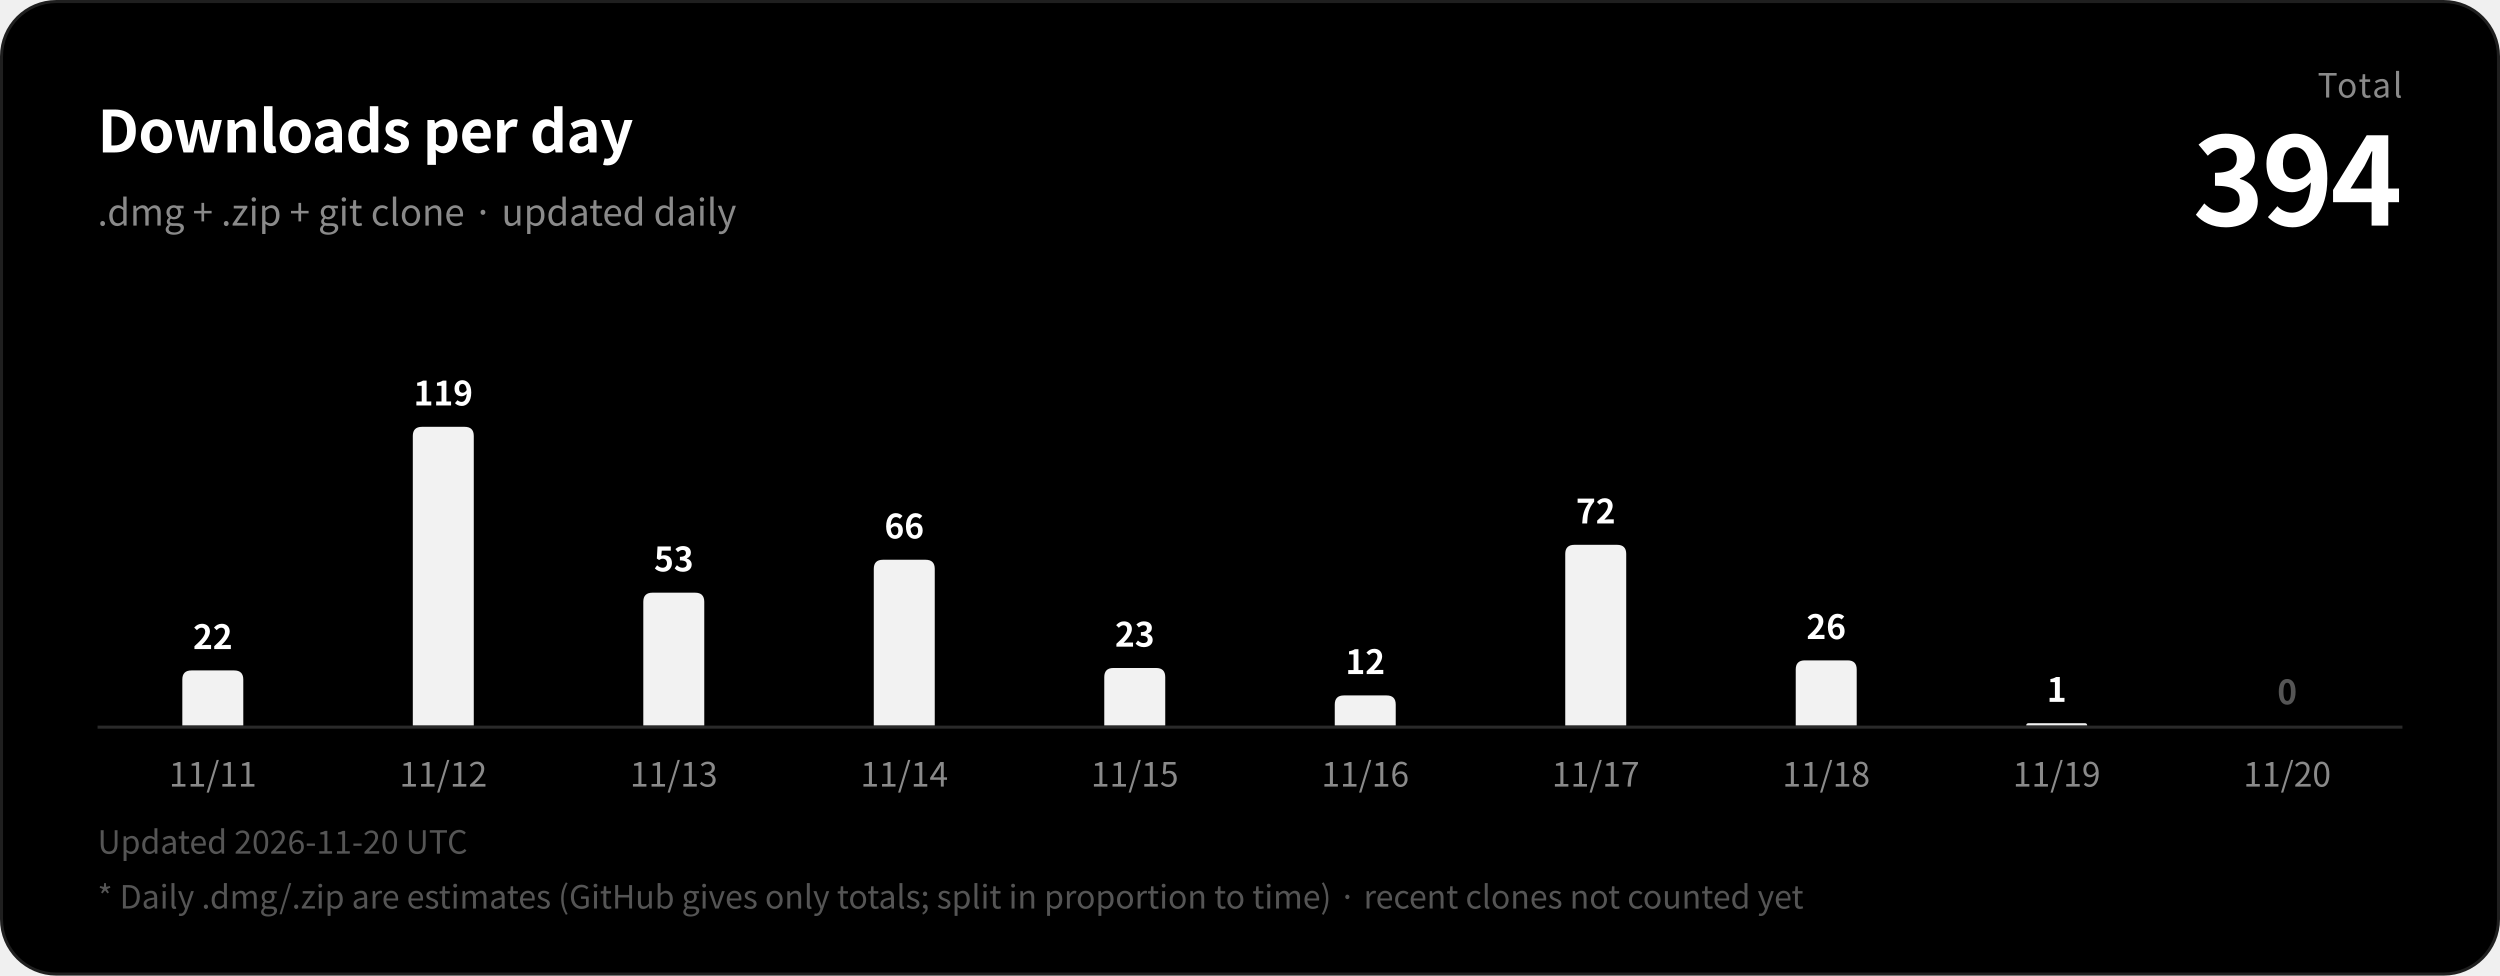
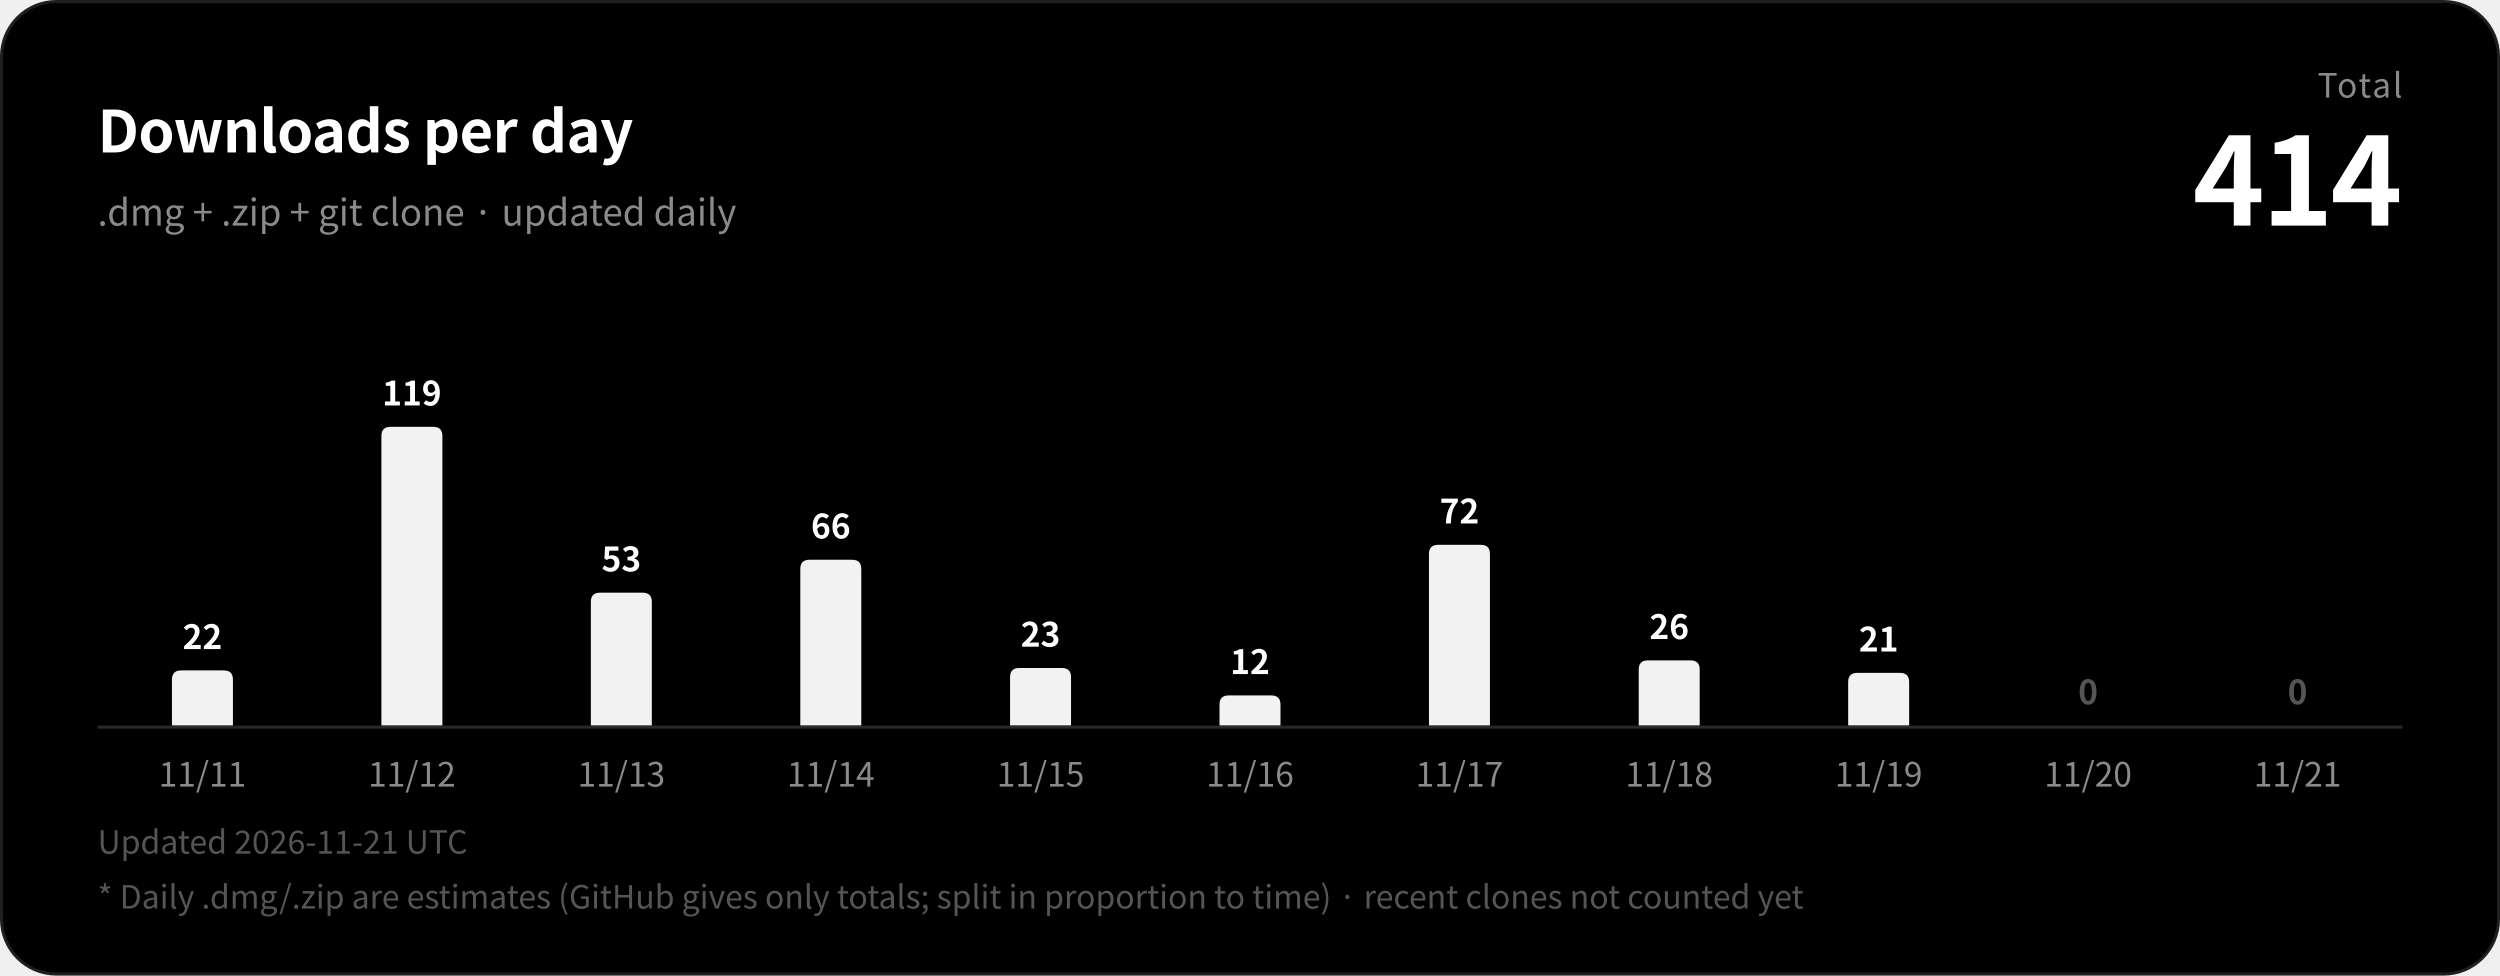
<svg xmlns="http://www.w3.org/2000/svg" width="820" height="320" viewBox="0 0 820 320" role="img" aria-label="Downloads per day">
  <rect x="0.5" y="0.5" width="819" height="319" rx="18" fill="#000000" stroke="#1f1f1f" />
  <g font-family="-apple-system, BlinkMacSystemFont, 'SF Pro Display', 'Segoe UI', 'Hiragino Sans', 'Hiragino Kaku Gothic ProN', 'Noto Sans CJK JP', 'Noto Sans JP', 'PingFang SC', 'Microsoft YaHei', sans-serif" style="font-variant-numeric: tabular-nums">
    <text x="32" y="50" font-size="19" font-weight="600" fill="#ffffff" letter-spacing="-0.2">Downloads per day</text>
    <text x="32" y="74" font-size="12" fill="#8a8a8a">.dmg + .zip + git clone · updated daily</text>
    <text x="788" y="32" font-size="11" fill="#8a8a8a" text-anchor="end" letter-spacing="0.6">Total</text>
-     <text x="788" y="74" font-size="40" font-weight="700" fill="#ffffff" text-anchor="end" letter-spacing="-1">394</text>
-     <path d="M59.8,238.0V222.9Q59.8,219.9 62.8,219.9H76.8Q79.8,219.9 79.8,222.9V238.0Z" fill="#f2f2f2" />
-     <text x="69.8" y="212.9" font-size="11" font-weight="600" fill="#ffffff" text-anchor="middle">22</text>
-     <text x="69.8" y="258" font-size="11" fill="#8a8a8a" text-anchor="middle">11/11</text>
-     <path d="M135.4,238.0V143.0Q135.4,140.0 138.4,140.0H152.4Q155.4,140.0 155.4,143.0V238.0Z" fill="#f2f2f2" />
-     <text x="145.4" y="133.0" font-size="11" font-weight="600" fill="#ffffff" text-anchor="middle">119</text>
-     <text x="145.4" y="258" font-size="11" fill="#8a8a8a" text-anchor="middle">11/12</text>
-     <path d="M211.0,238.0V197.4Q211.0,194.4 214.0,194.4H228.0Q231.0,194.4 231.0,197.4V238.0Z" fill="#f2f2f2" />
-     <text x="221.0" y="187.4" font-size="11" font-weight="600" fill="#ffffff" text-anchor="middle">53</text>
-     <text x="221.0" y="258" font-size="11" fill="#8a8a8a" text-anchor="middle">11/13</text>
-     <path d="M286.6,238.0V186.6Q286.6,183.6 289.6,183.6H303.6Q306.6,183.6 306.6,186.6V238.0Z" fill="#f2f2f2" />
-     <text x="296.6" y="176.6" font-size="11" font-weight="600" fill="#ffffff" text-anchor="middle">66</text>
-     <text x="296.6" y="258" font-size="11" fill="#8a8a8a" text-anchor="middle">11/14</text>
-     <path d="M362.2,238.0V222.1Q362.2,219.1 365.2,219.1H379.2Q382.2,219.1 382.2,222.1V238.0Z" fill="#f2f2f2" />
-     <text x="372.2" y="212.1" font-size="11" font-weight="600" fill="#ffffff" text-anchor="middle">23</text>
-     <text x="372.2" y="258" font-size="11" fill="#8a8a8a" text-anchor="middle">11/15</text>
-     <path d="M437.8,238.0V231.1Q437.8,228.1 440.8,228.1H454.8Q457.8,228.1 457.8,231.1V238.0Z" fill="#f2f2f2" />
-     <text x="447.8" y="221.1" font-size="11" font-weight="600" fill="#ffffff" text-anchor="middle">12</text>
-     <text x="447.8" y="258" font-size="11" fill="#8a8a8a" text-anchor="middle">11/16</text>
-     <path d="M513.4,238.0V181.7Q513.4,178.7 516.4,178.7H530.4Q533.4,178.7 533.4,181.7V238.0Z" fill="#f2f2f2" />
-     <text x="523.4" y="171.7" font-size="11" font-weight="600" fill="#ffffff" text-anchor="middle">72</text>
-     <text x="523.4" y="258" font-size="11" fill="#8a8a8a" text-anchor="middle">11/17</text>
-     <path d="M589.0,238.0V219.6Q589.0,216.6 592.0,216.6H606.0Q609.0,216.6 609.0,219.6V238.0Z" fill="#f2f2f2" />
-     <text x="599.0" y="209.6" font-size="11" font-weight="600" fill="#ffffff" text-anchor="middle">26</text>
-     <text x="599.0" y="258" font-size="11" fill="#8a8a8a" text-anchor="middle">11/18</text>
-     <path d="M664.6,238.0V238.0Q664.6,237.2 665.4,237.2H683.8Q684.6,237.2 684.6,238.0V238.0Z" fill="#f2f2f2" />
-     <text x="674.6" y="230.2" font-size="11" font-weight="600" fill="#ffffff" text-anchor="middle">1</text>
-     <text x="674.6" y="258" font-size="11" fill="#8a8a8a" text-anchor="middle">11/19</text>
-     <text x="750.2" y="231.0" font-size="11" font-weight="600" fill="#555555" text-anchor="middle">0</text>
-     <text x="750.2" y="258" font-size="11" fill="#8a8a8a" text-anchor="middle">11/20</text>
+     <text x="788" y="74" font-size="40" font-weight="700" fill="#ffffff" text-anchor="end" letter-spacing="-1">414</text>
+     <path d="M56.4,238.0V222.9Q56.4,219.9 59.4,219.9H73.4Q76.4,219.9 76.4,222.9V238.0Z" fill="#f2f2f2" />
+     <text x="66.4" y="212.9" font-size="11" font-weight="600" fill="#ffffff" text-anchor="middle">22</text>
+     <text x="66.4" y="258" font-size="11" fill="#8a8a8a" text-anchor="middle">11/11</text>
+     <path d="M125.1,238.0V143.0Q125.1,140.0 128.1,140.0H142.1Q145.1,140.0 145.1,143.0V238.0Z" fill="#f2f2f2" />
+     <text x="135.1" y="133.0" font-size="11" font-weight="600" fill="#ffffff" text-anchor="middle">119</text>
+     <text x="135.1" y="258" font-size="11" fill="#8a8a8a" text-anchor="middle">11/12</text>
+     <path d="M193.8,238.0V197.4Q193.8,194.4 196.8,194.4H210.8Q213.8,194.4 213.8,197.4V238.0Z" fill="#f2f2f2" />
+     <text x="203.8" y="187.4" font-size="11" font-weight="600" fill="#ffffff" text-anchor="middle">53</text>
+     <text x="203.8" y="258" font-size="11" fill="#8a8a8a" text-anchor="middle">11/13</text>
+     <path d="M262.5,238.0V186.6Q262.5,183.6 265.5,183.6H279.5Q282.5,183.6 282.5,186.6V238.0Z" fill="#f2f2f2" />
+     <text x="272.5" y="176.6" font-size="11" font-weight="600" fill="#ffffff" text-anchor="middle">66</text>
+     <text x="272.5" y="258" font-size="11" fill="#8a8a8a" text-anchor="middle">11/14</text>
+     <path d="M331.3,238.0V222.1Q331.3,219.1 334.3,219.1H348.3Q351.3,219.1 351.3,222.1V238.0Z" fill="#f2f2f2" />
+     <text x="341.3" y="212.1" font-size="11" font-weight="600" fill="#ffffff" text-anchor="middle">23</text>
+     <text x="341.3" y="258" font-size="11" fill="#8a8a8a" text-anchor="middle">11/15</text>
+     <path d="M400.0,238.0V231.1Q400.0,228.1 403.0,228.1H417.0Q420.0,228.1 420.0,231.1V238.0Z" fill="#f2f2f2" />
+     <text x="410.0" y="221.1" font-size="11" font-weight="600" fill="#ffffff" text-anchor="middle">12</text>
+     <text x="410.0" y="258" font-size="11" fill="#8a8a8a" text-anchor="middle">11/16</text>
+     <path d="M468.7,238.0V181.7Q468.7,178.7 471.7,178.7H485.7Q488.7,178.7 488.7,181.7V238.0Z" fill="#f2f2f2" />
+     <text x="478.7" y="171.7" font-size="11" font-weight="600" fill="#ffffff" text-anchor="middle">72</text>
+     <text x="478.7" y="258" font-size="11" fill="#8a8a8a" text-anchor="middle">11/17</text>
+     <path d="M537.5,238.0V219.6Q537.5,216.6 540.5,216.6H554.5Q557.5,216.6 557.5,219.6V238.0Z" fill="#f2f2f2" />
+     <text x="547.5" y="209.6" font-size="11" font-weight="600" fill="#ffffff" text-anchor="middle">26</text>
+     <text x="547.5" y="258" font-size="11" fill="#8a8a8a" text-anchor="middle">11/18</text>
+     <path d="M606.2,238.0V223.7Q606.2,220.7 609.2,220.7H623.2Q626.2,220.7 626.2,223.7V238.0Z" fill="#f2f2f2" />
+     <text x="616.2" y="213.7" font-size="11" font-weight="600" fill="#ffffff" text-anchor="middle">21</text>
+     <text x="616.2" y="258" font-size="11" fill="#8a8a8a" text-anchor="middle">11/19</text>
+     <text x="684.9" y="231.0" font-size="11" font-weight="600" fill="#555555" text-anchor="middle">0</text>
+     <text x="684.9" y="258" font-size="11" fill="#8a8a8a" text-anchor="middle">11/20</text>
+     <text x="753.6" y="231.0" font-size="11" font-weight="600" fill="#555555" text-anchor="middle">0</text>
+     <text x="753.6" y="258" font-size="11" fill="#8a8a8a" text-anchor="middle">11/21</text>
    <line x1="32" y1="238.5" x2="788" y2="238.5" stroke="#2a2a2a" stroke-width="1" />
-     <text x="32" y="280" font-size="10.5" fill="#555555">Updated 2026-11-20 UTC</text>
+     <text x="32" y="280" font-size="10.5" fill="#555555">Updated 2026-11-21 UTC</text>
    <text x="32" y="298" font-size="10.5" fill="#555555">* Daily .dmg/.zip are estimates (GitHub gives only totals; split in proportion to time) · recent clones not counted yet</text>
  </g>
</svg>
